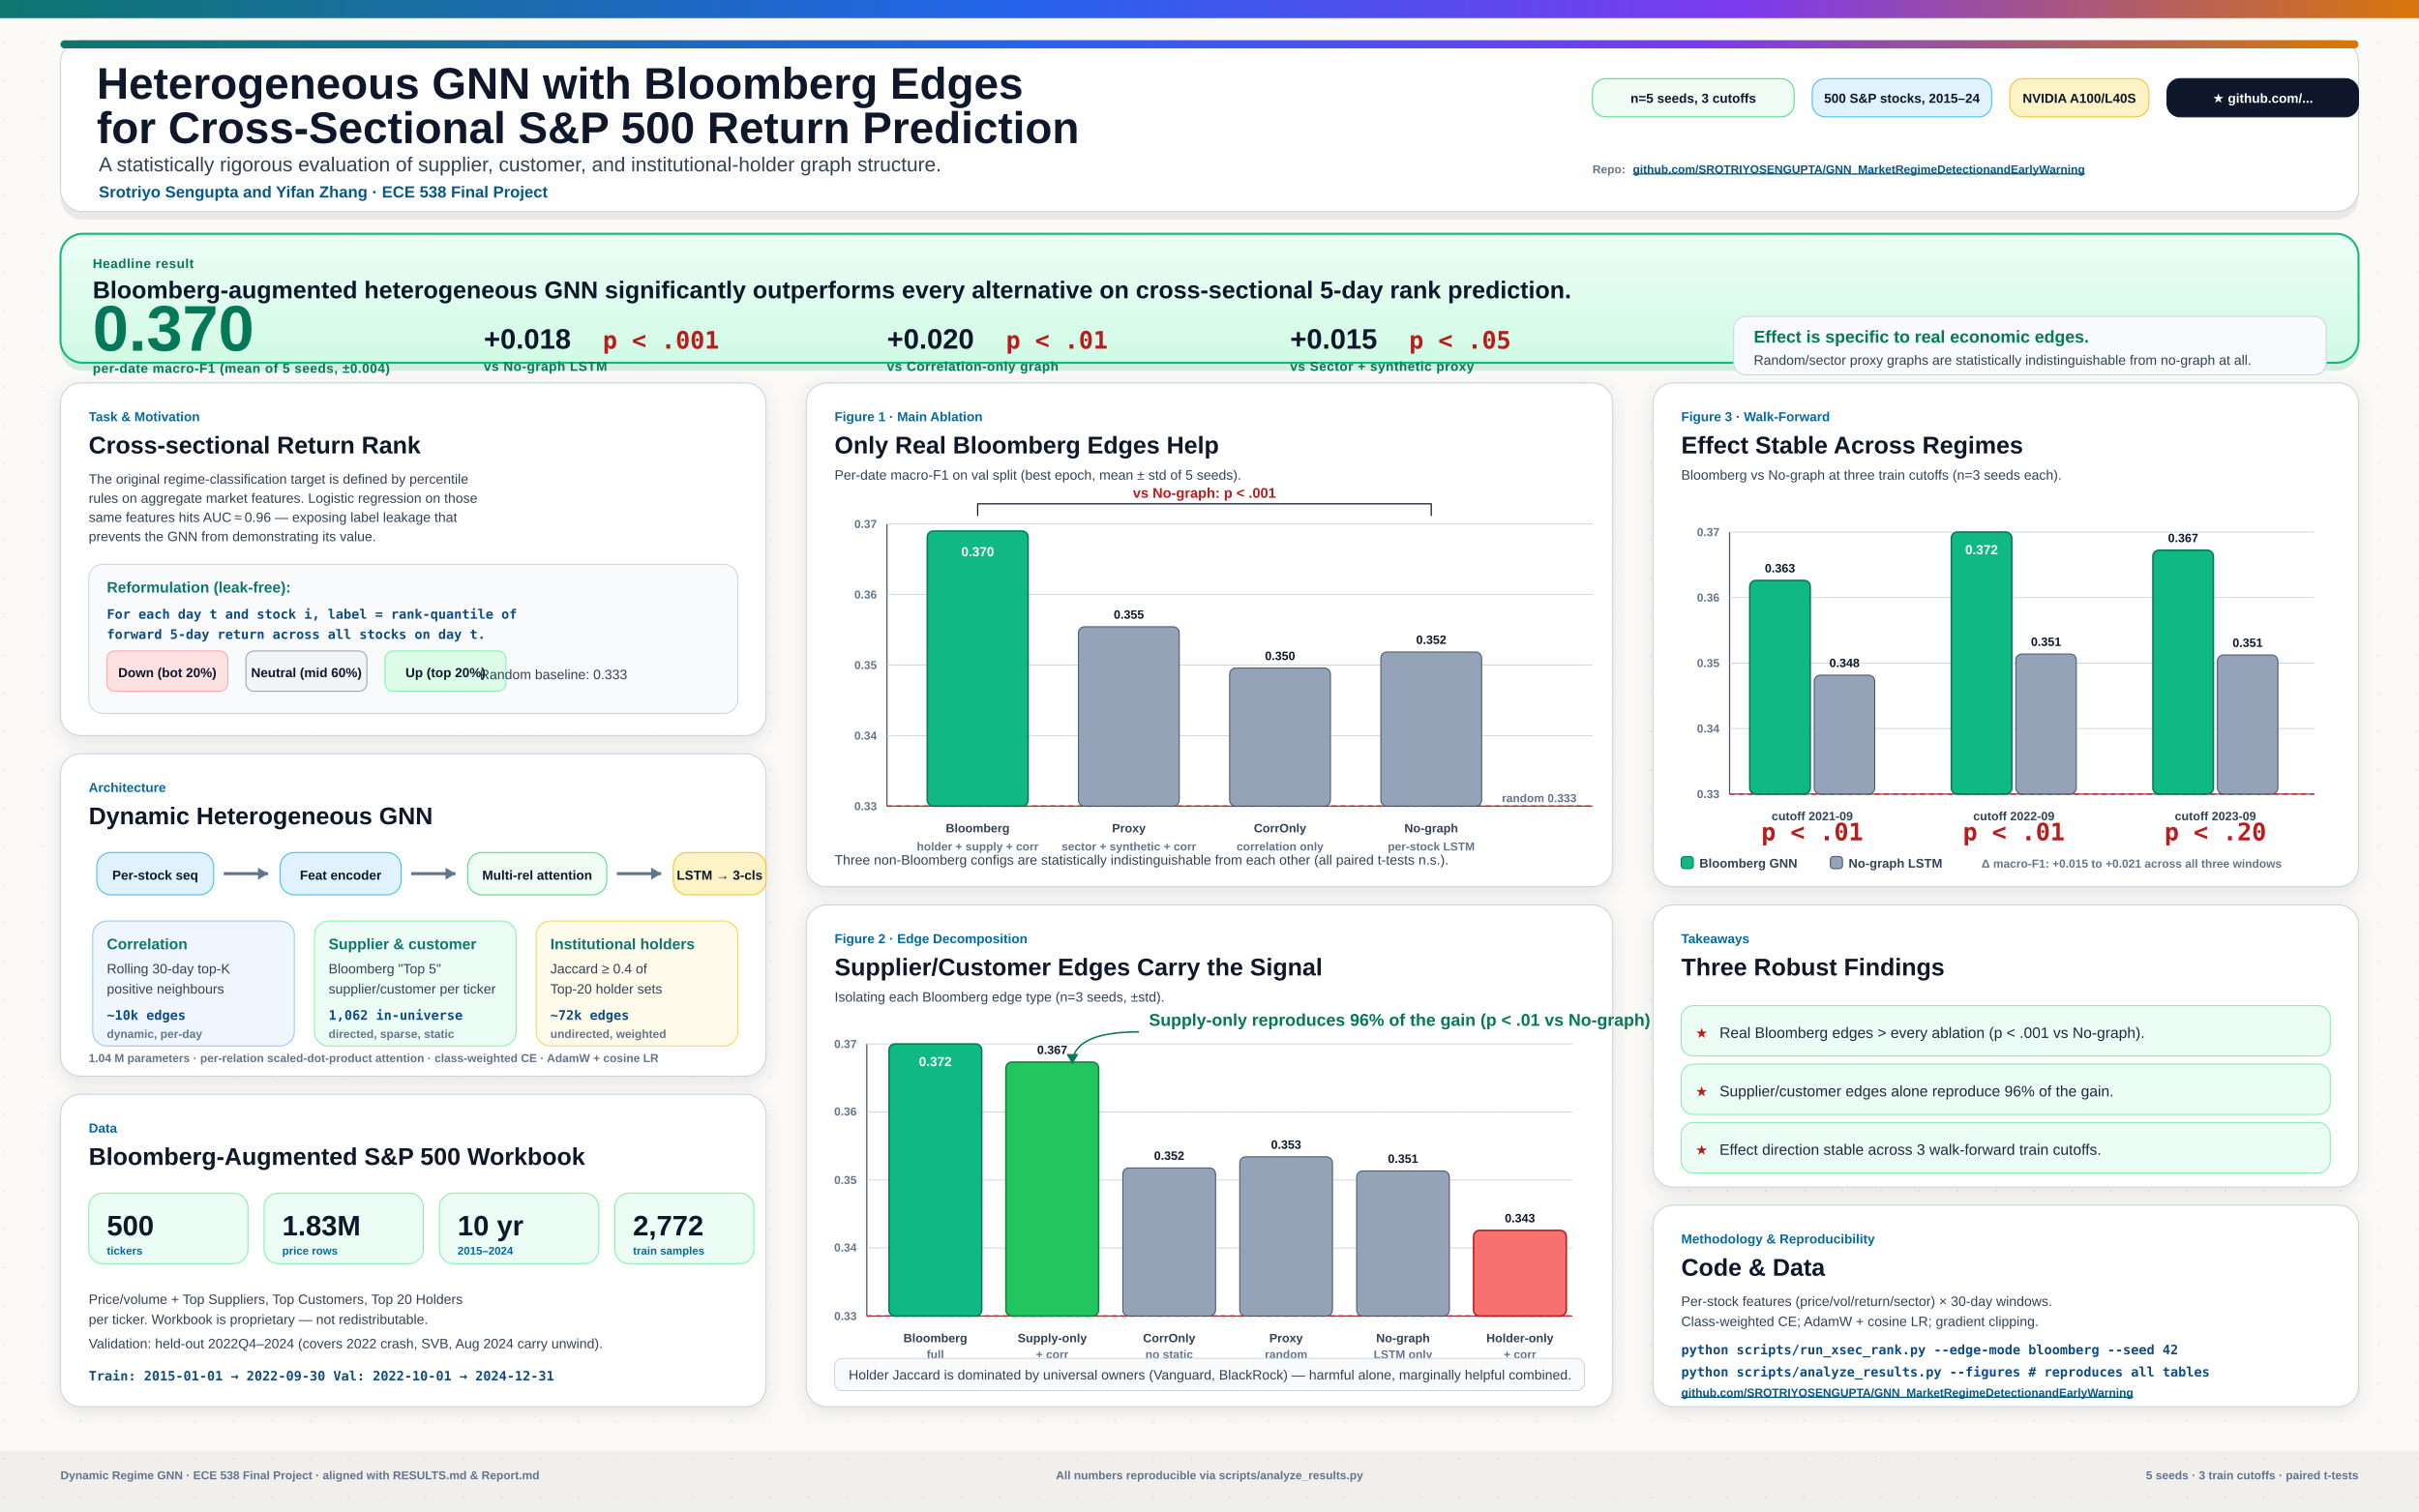
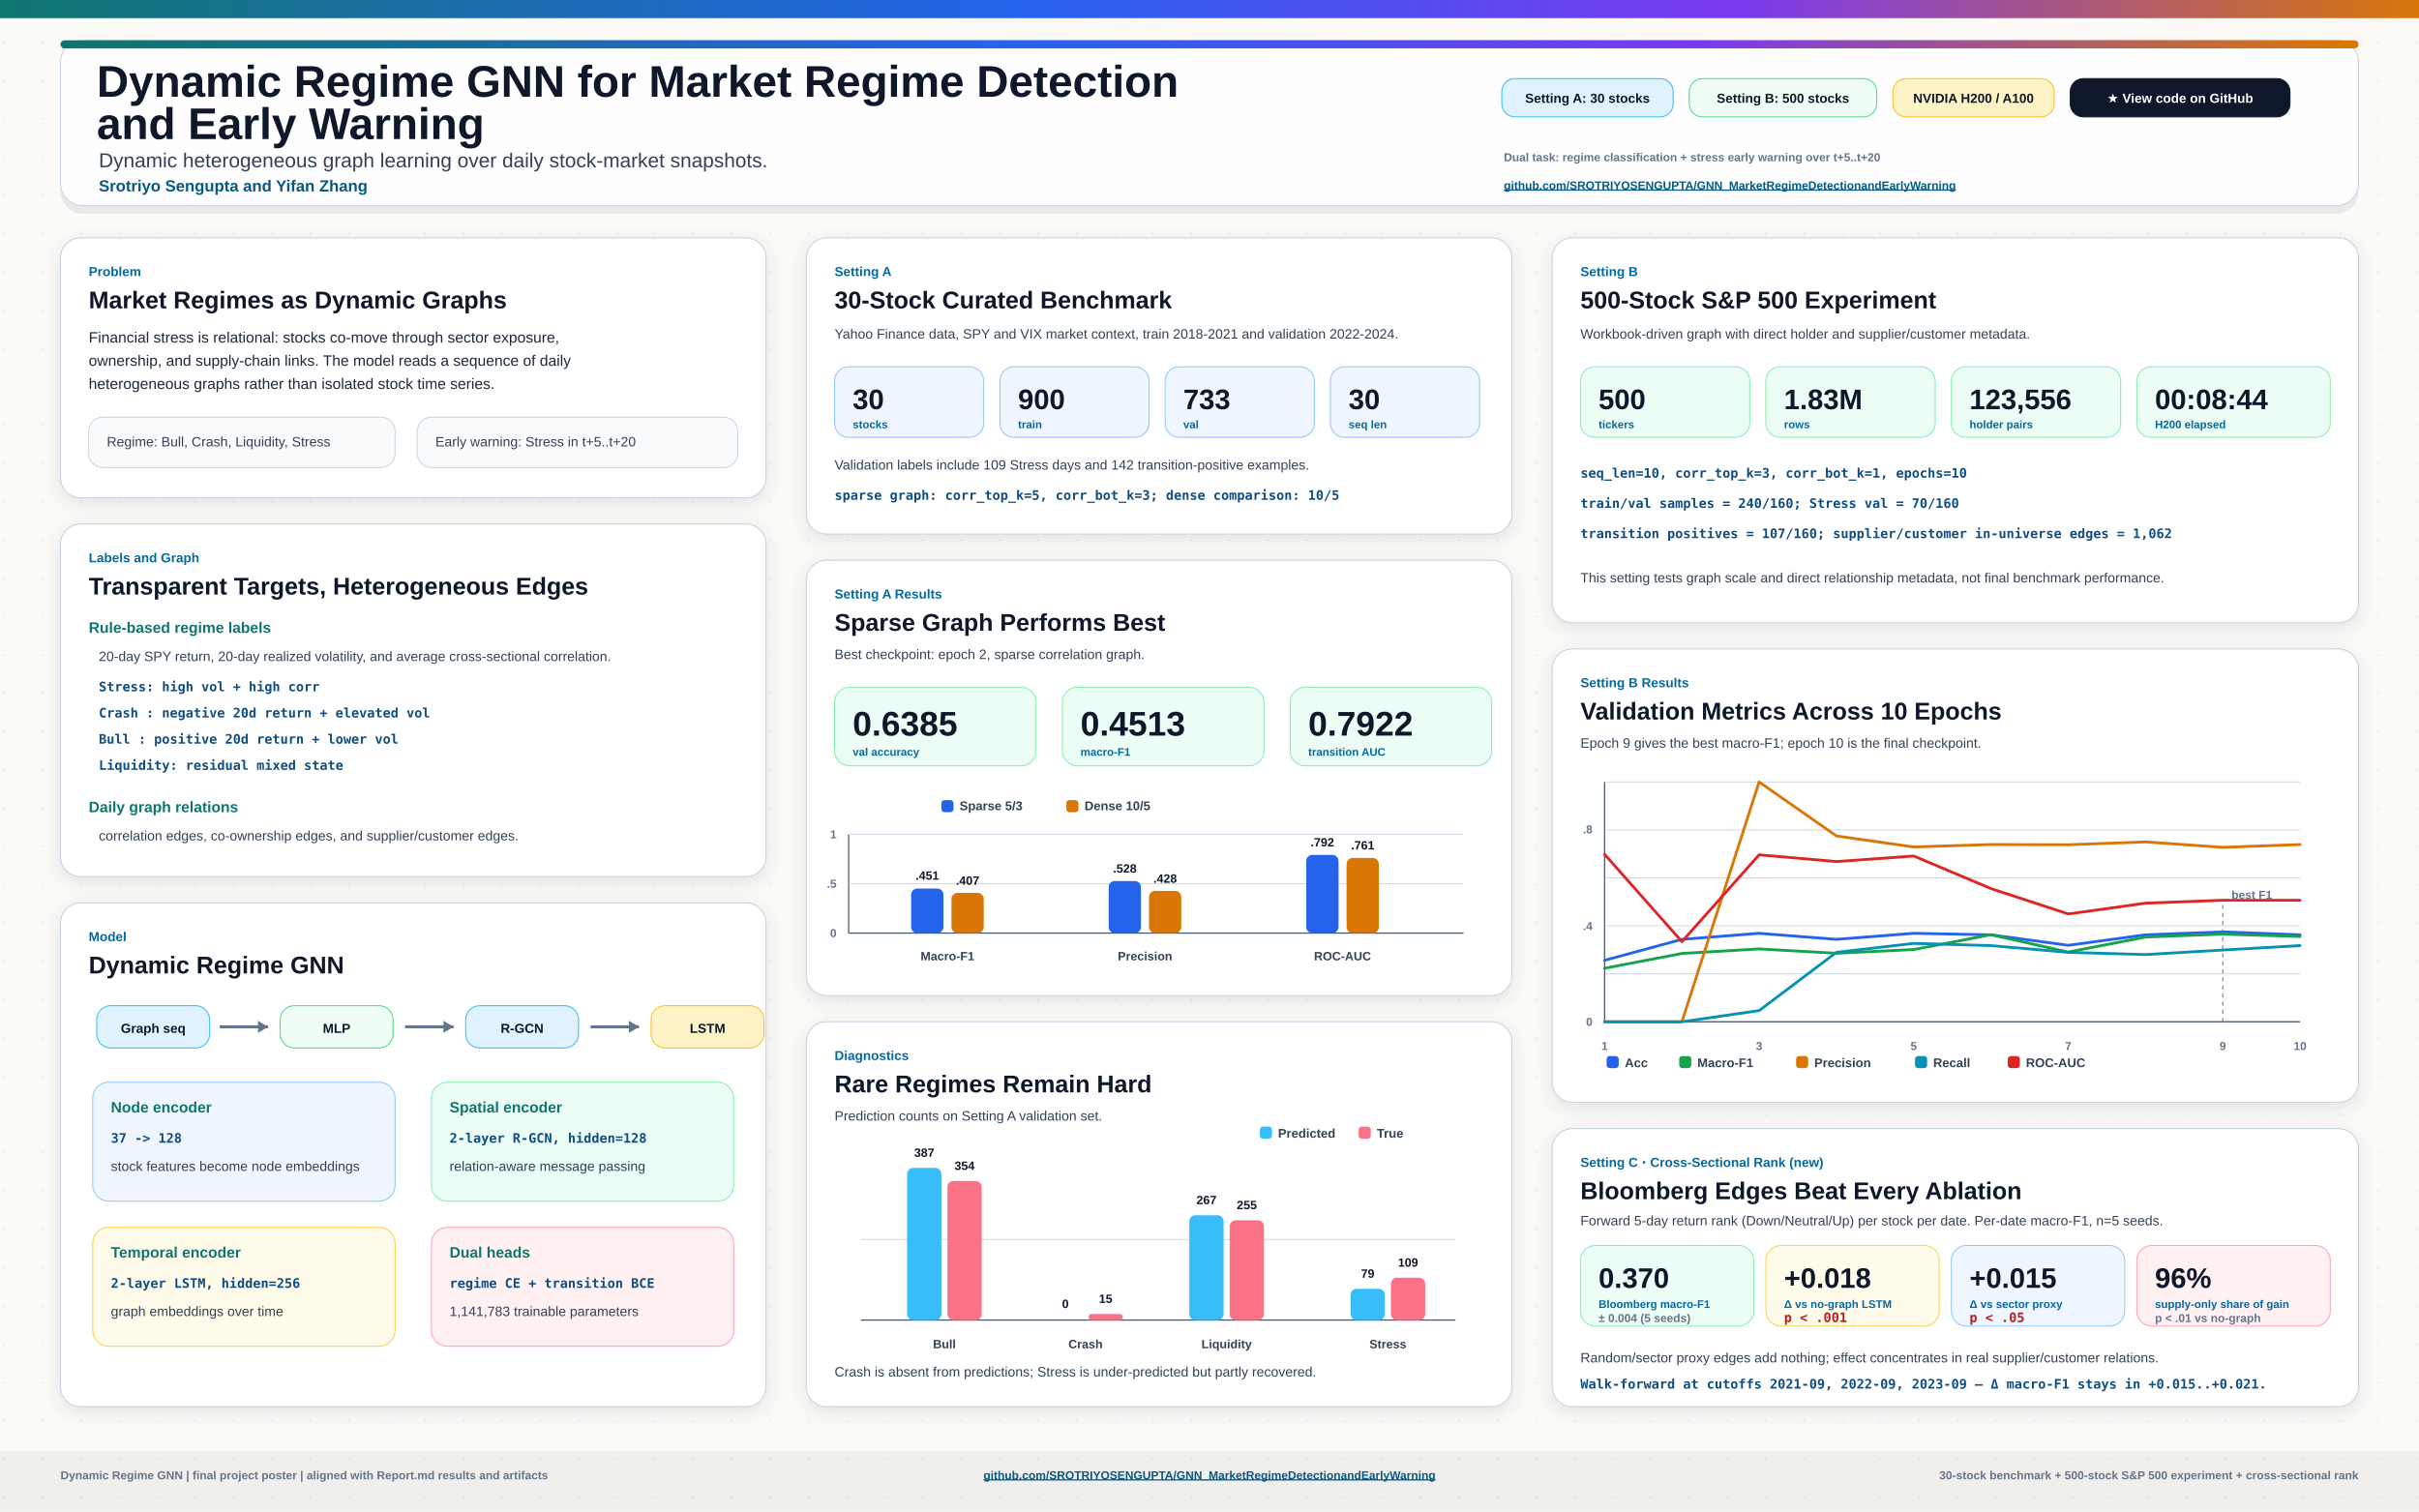
<svg xmlns="http://www.w3.org/2000/svg" width="2400" height="1500" viewBox="0 0 2400 1500" role="img" aria-labelledby="title desc">
  <defs>
    <linearGradient id="topBand" x1="0" y1="0" x2="1" y2="0">
      <stop offset="0%" stop-color="#0f766e" />
      <stop offset="42%" stop-color="#2563eb" />
      <stop offset="72%" stop-color="#7c3aed" />
      <stop offset="100%" stop-color="#d97706" />
    </linearGradient>
    <pattern id="dotGrid" width="38" height="38" patternUnits="userSpaceOnUse">
      <circle cx="4" cy="4" r="1.2" fill="#334155" opacity="0.07" />
    </pattern>
    <filter id="softShadow" x="-8%" y="-8%" width="116%" height="116%">
      <feDropShadow dx="0" dy="5" stdDeviation="8" flood-color="#475569" flood-opacity="0.14" />
    </filter>
-     <linearGradient id="heroBg" x1="0" y1="0" x2="0" y2="1">
-       <stop offset="0%" stop-color="#ecfdf5" />
-       <stop offset="100%" stop-color="#d1fae5" />
-     </linearGradient>
    <style>
      text { font-family: "Aptos", "Helvetica Neue", Arial, sans-serif; letter-spacing: 0; }
      .title { fill: #0f172a; font-size: 44px; font-weight: 820; }
      .subtitle { fill: #334155; font-size: 20px; font-weight: 500; }
      .authors { fill: #075985; font-size: 16px; font-weight: 700; }
      .eyebrow { fill: #0369a1; font-size: 13px; font-weight: 800; text-transform: uppercase; letter-spacing: 0; }
-       .eyebrow-hero { fill: #047857; font-size: 13px; font-weight: 800; text-transform: uppercase; letter-spacing: 0.5px; }
      .section { fill: #0f172a; font-size: 24px; font-weight: 820; }
      .subhead { fill: #0f766e; font-size: 15px; font-weight: 800; }
-       .subhead-hero { fill: #047857; font-size: 17px; font-weight: 820; }
      .body { fill: #1e293b; font-size: 15px; font-weight: 520; }
      .body2 { fill: #334155; font-size: 13.5px; font-weight: 500; }
      .tiny { fill: #64748b; font-size: 11.5px; font-weight: 580; }
      .code { fill: #0f4c81; font-size: 13px; font-family: "SFMono-Regular", "Consolas", monospace; font-weight: 550; }
      .metric { fill: #0f172a; font-size: 34px; font-weight: 860; }
      .metric2 { fill: #0f172a; font-size: 28px; font-weight: 850; }
-       .metric-big { fill: #047857; font-size: 64px; font-weight: 880; }
-       .metric-pval { fill: #b91c1c; font-size: 24px; font-weight: 820; font-family: "SFMono-Regular", "Consolas", monospace; }
      .metric-label { fill: #0369a1; font-size: 11px; font-weight: 800; text-transform: uppercase; letter-spacing: 0; }
-       .metric-label-hero { fill: #047857; font-size: 13px; font-weight: 800; text-transform: uppercase; letter-spacing: 0.5px; }
      .panel { fill: #ffffff; fill-opacity: 0.96; stroke: #cbd5e1; stroke-width: 1.1; }
-       .panel-hero { fill: url(#heroBg); stroke: #10b981; stroke-width: 2; }
      .panel-soft { fill: #f8fafc; stroke: #cbd5e1; stroke-width: 1; }
      .blue { fill: #eff6ff; stroke: #93c5fd; stroke-width: 1; }
      .green { fill: #ecfdf5; stroke: #86efac; stroke-width: 1; }
      .amber { fill: #fffbeb; stroke: #fcd34d; stroke-width: 1; }
      .rose { fill: #fff1f2; stroke: #fda4af; stroke-width: 1; }
      .chip { fill: #e0f2fe; stroke: #38bdf8; stroke-width: 1; }
      .chip2 { fill: #f0fdf4; stroke: #4ade80; stroke-width: 1; }
      .chip3 { fill: #fef3c7; stroke: #fbbf24; stroke-width: 1; }
      .chip-gh { fill: #0f172a; stroke: #0f172a; stroke-width: 1; }
      .chip-text { fill: #0f172a; font-size: 13px; font-weight: 760; }
      .chip-text-gh { fill: #ffffff; font-size: 13px; font-weight: 760; }
      .axis { stroke: #475569; stroke-width: 1.2; }
      .gridline { stroke: #cbd5e1; stroke-width: 0.9; }
-       .baseline-line { stroke: #dc2626; stroke-width: 1.5; stroke-dasharray: 5 4; }
      .bar-label { fill: #334155; font-size: 12px; font-weight: 700; }
      .bar-value { fill: #0f172a; font-size: 12px; font-weight: 780; }
-       .bar-value-hero { fill: #ffffff; font-size: 13px; font-weight: 820; }
      .legend { fill: #334155; font-size: 12.5px; font-weight: 650; }
      .link { fill: #075985; font-size: 11.5px; font-weight: 740; text-decoration: underline; }
-       .star { fill: #b91c1c; font-size: 14px; font-weight: 820; }
+       .line { fill: none; stroke-width: 2.8; stroke-linejoin: round; stroke-linecap: round; }
+       .pval { fill: #b91c1c; font-size: 13px; font-weight: 820; font-family: "SFMono-Regular", "Consolas", monospace; }
    </style>
  </defs>
  <rect width="2400" height="1500" fill="#fbfaf6" />
  <rect width="2400" height="1500" fill="url(#dotGrid)" />
  <rect x="0" y="0" width="2400" height="18" fill="url(#topBand)" />
  <rect x="0" y="1440" width="2400" height="60" fill="#0f172a" opacity="0.05" />
  <g transform="translate(60,40)">
-     <rect x="0" y="8" width="2280" height="170" rx="22" fill="#475569" opacity="0.10" />
-     <rect class="panel" x="0" y="0" width="2280" height="170" rx="22" />
+     <rect x="0" y="8" width="2280" height="164" rx="22" fill="#475569" opacity="0.10" />
+     <rect class="panel" x="0" y="0" width="2280" height="164" rx="22" />
    <rect x="0" y="0" width="2280" height="8" rx="4" fill="url(#topBand)" />
-     <text class="title" x="36" y="58">Heterogeneous GNN with Bloomberg Edges</text>
-     <text class="title" x="36" y="102">for Cross-Sectional S&amp;P 500 Return Prediction</text>
-     <text class="subtitle" x="38" y="130">A statistically rigorous evaluation of supplier, customer, and institutional-holder graph structure.</text>
-     <text class="authors" x="38" y="156">Srotriyo Sengupta and Yifan Zhang · ECE 538 Final Project</text>
-     <g transform="translate(1520,38)">
-       <rect class="chip2" x="0" y="0" width="200" height="38" rx="13" />
-       <text class="chip-text" x="100" y="24" text-anchor="middle">n=5 seeds, 3 cutoffs</text>
-       <rect class="chip" x="218" y="0" width="178" height="38" rx="13" />
-       <text class="chip-text" x="307" y="24" text-anchor="middle">500 S&amp;P stocks, 2015–24</text>
-       <rect class="chip3" x="414" y="0" width="138" height="38" rx="13" />
-       <text class="chip-text" x="483" y="24" text-anchor="middle">NVIDIA A100/L40S</text>
-       <rect class="chip-gh" x="570" y="0" width="190" height="38" rx="13" />
-       <text class="chip-text-gh" x="665" y="24" text-anchor="middle">★ github.com/...</text>
-     </g>
-     <text class="tiny" x="1520" y="132">Repo:</text>
-     <text class="link" x="1560" y="132">github.com/SROTRIYOSENGUPTA/GNN_MarketRegimeDetectionandEarlyWarning</text>
-   </g>
-   <g transform="translate(60,232)">
-     <rect x="0" y="8" width="2280" height="128" rx="22" fill="#10b981" opacity="0.18" />
-     <rect class="panel-hero" x="0" y="0" width="2280" height="128" rx="22" />
-     <text class="eyebrow-hero" x="32" y="34">Headline result</text>
-     <text class="section" x="32" y="64" fill="#064e3b">Bloomberg-augmented heterogeneous GNN significantly outperforms every alternative on cross-sectional 5-day rank prediction.</text>
-     <g transform="translate(32,82)">
-       <text class="metric-big" x="0" y="34">0.370</text>
-       <text class="metric-label-hero" x="0" y="56">per-date macro-F1 (mean of 5 seeds, ±0.004)</text>
-     </g>
-     <g transform="translate(420,86)">
-       <text class="metric2" x="0" y="28" fill="#047857">+0.018</text>
-       <text class="metric-label-hero" x="0" y="50">vs No-graph LSTM</text>
-       <text class="metric-pval" x="118" y="28">p &lt; .001</text>
-     </g>
-     <g transform="translate(820,86)">
-       <text class="metric2" x="0" y="28" fill="#047857">+0.020</text>
-       <text class="metric-label-hero" x="0" y="50">vs Correlation-only graph</text>
-       <text class="metric-pval" x="118" y="28">p &lt; .01</text>
-     </g>
-     <g transform="translate(1220,86)">
-       <text class="metric2" x="0" y="28" fill="#047857">+0.015</text>
-       <text class="metric-label-hero" x="0" y="50">vs Sector + synthetic proxy</text>
-       <text class="metric-pval" x="118" y="28">p &lt; .05</text>
-     </g>
-     <g transform="translate(1660,82)">
-       <rect class="panel-soft" x="0" y="0" width="588" height="58" rx="12" />
-       <text class="subhead-hero" x="20" y="26">Effect is specific to real economic edges.</text>
-       <text class="body2" x="20" y="48">Random/sector proxy graphs are statistically indistinguishable from no-graph at all.</text>
-     </g>
-   </g>
-   <g transform="translate(60,380)">
+     <text class="title" x="36" y="56">Dynamic Regime GNN for Market Regime Detection</text>
+     <text class="title" x="36" y="98">and Early Warning</text>
+     <text class="subtitle" x="38" y="126">Dynamic heterogeneous graph learning over daily stock-market snapshots.</text>
+     <text class="authors" x="38" y="150">Srotriyo Sengupta and Yifan Zhang</text>
+     <g transform="translate(1430,38)">
+       <rect class="chip" x="0" y="0" width="170" height="38" rx="13" />
+       <text class="chip-text" x="85" y="24" text-anchor="middle">Setting A: 30 stocks</text>
+       <rect class="chip2" x="186" y="0" width="186" height="38" rx="13" />
+       <text class="chip-text" x="279" y="24" text-anchor="middle">Setting B: 500 stocks</text>
+       <rect class="chip3" x="388" y="0" width="160" height="38" rx="13" />
+       <text class="chip-text" x="468" y="24" text-anchor="middle">NVIDIA H200 / A100</text>
+       <rect class="chip-gh" x="564" y="0" width="218" height="38" rx="13" />
+       <text class="chip-text-gh" x="673" y="24" text-anchor="middle">★ View code on GitHub</text>
+     </g>
+     <text class="tiny" x="1432" y="120">Dual task: regime classification + stress early warning over t+5..t+20</text>
+     <text class="link" x="1432" y="148">github.com/SROTRIYOSENGUPTA/GNN_MarketRegimeDetectionandEarlyWarning</text>
+   </g>
+   <g transform="translate(60,236)">
+     <rect class="panel" x="0" y="0" width="700" height="258" rx="20" filter="url(#softShadow)" />
+     <text class="eyebrow" x="28" y="38">Problem</text>
+     <text class="section" x="28" y="70">Market Regimes as Dynamic Graphs</text>
+     <text class="body" x="28" y="104">Financial stress is relational: stocks co-move through sector exposure,</text>
+     <text class="body" x="28" y="127">ownership, and supply-chain links. The model reads a sequence of daily</text>
+     <text class="body" x="28" y="150">heterogeneous graphs rather than isolated stock time series.</text>
+     <rect class="panel-soft" x="28" y="178" width="304" height="50" rx="14" />
+     <text class="body2" x="46" y="207">Regime: Bull, Crash, Liquidity, Stress</text>
+     <rect class="panel-soft" x="354" y="178" width="318" height="50" rx="14" />
+     <text class="body2" x="372" y="207">Early warning: Stress in t+5..t+20</text>
+   </g>
+   <g transform="translate(60,520)">
    <rect class="panel" x="0" y="0" width="700" height="350" rx="20" filter="url(#softShadow)" />
-     <text class="eyebrow" x="28" y="38">Task &amp; Motivation</text>
-     <text class="section" x="28" y="70">Cross-sectional Return Rank</text>
-     <text class="body2" x="28" y="100">The original regime-classification target is defined by percentile</text>
-     <text class="body2" x="28" y="119">rules on aggregate market features. Logistic regression on those</text>
-     <text class="body2" x="28" y="138">same features hits AUC ≈ 0.96 — exposing label leakage that</text>
-     <text class="body2" x="28" y="157">prevents the GNN from demonstrating its value.</text>
-     <rect class="panel-soft" x="28" y="180" width="644" height="148" rx="14" />
-     <text class="subhead" x="46" y="208">Reformulation (leak-free):</text>
-     <text class="code" x="46" y="234">For each day t and stock i, label = rank-quantile of</text>
-     <text class="code" x="46" y="254">forward 5-day return across all stocks on day t.</text>
-     <g transform="translate(46,266)">
-       <rect x="0" y="0" width="120" height="40" rx="8" fill="#fee2e2" stroke="#fca5a5" />
-       <text class="chip-text" x="60" y="26" text-anchor="middle">Down (bot 20%)</text>
-       <rect x="138" y="0" width="120" height="40" rx="8" fill="#f3f4f6" stroke="#9ca3af" />
-       <text class="chip-text" x="198" y="26" text-anchor="middle">Neutral (mid 60%)</text>
-       <rect x="276" y="0" width="120" height="40" rx="8" fill="#dcfce7" stroke="#86efac" />
-       <text class="chip-text" x="336" y="26" text-anchor="middle">Up (top 20%)</text>
-     </g>
-     <text class="body2" x="416" y="294">Random baseline: 0.333</text>
-   </g>
-   <g transform="translate(60,748)">
-     <rect class="panel" x="0" y="0" width="700" height="320" rx="20" filter="url(#softShadow)" />
-     <text class="eyebrow" x="28" y="38">Architecture</text>
-     <text class="section" x="28" y="70">Dynamic Heterogeneous GNN</text>
-     <g transform="translate(36,98)">
-       <rect class="chip" x="0" y="0" width="116" height="42" rx="14" />
-       <text class="chip-text" x="58" y="27" text-anchor="middle">Per-stock seq</text>
-       <line x1="126" y1="21" x2="170" y2="21" stroke="#64748b" stroke-width="3" />
+     <text class="eyebrow" x="28" y="38">Labels and Graph</text>
+     <text class="section" x="28" y="70">Transparent Targets, Heterogeneous Edges</text>
+     <text class="subhead" x="28" y="108">Rule-based regime labels</text>
+     <text class="body2" x="38" y="136">20-day SPY return, 20-day realized volatility, and average cross-sectional correlation.</text>
+     <text class="code" x="38" y="166">Stress: high vol + high corr</text>
+     <text class="code" x="38" y="192">Crash : negative 20d return + elevated vol</text>
+     <text class="code" x="38" y="218">Bull  : positive 20d return + lower vol</text>
+     <text class="code" x="38" y="244">Liquidity: residual mixed state</text>
+     <text class="subhead" x="28" y="286">Daily graph relations</text>
+     <text class="body2" x="38" y="314">correlation edges, co-ownership edges, and supplier/customer edges.</text>
+   </g>
+   <g transform="translate(60,896)">
+     <rect class="panel" x="0" y="0" width="700" height="500" rx="20" filter="url(#softShadow)" />
+     <text class="eyebrow" x="28" y="38">Model</text>
+     <text class="section" x="28" y="70">Dynamic Regime GNN</text>
+     <g transform="translate(36,102)">
+       <rect class="chip" x="0" y="0" width="112" height="42" rx="14" />
+       <text class="chip-text" x="56" y="27" text-anchor="middle">Graph seq</text>
+       <line x1="122" y1="21" x2="170" y2="21" stroke="#64748b" stroke-width="3" />
      <polygon points="170,21 160,15 160,27" fill="#64748b" />
-       <rect class="chip" x="182" y="0" width="120" height="42" rx="14" />
-       <text class="chip-text" x="242" y="27" text-anchor="middle">Feat encoder</text>
-       <line x1="312" y1="21" x2="356" y2="21" stroke="#64748b" stroke-width="3" />
-       <polygon points="356,21 346,15 346,27" fill="#64748b" />
-       <rect class="chip2" x="368" y="0" width="138" height="42" rx="14" />
-       <text class="chip-text" x="437" y="27" text-anchor="middle">Multi-rel attention</text>
-       <line x1="516" y1="21" x2="560" y2="21" stroke="#64748b" stroke-width="3" />
-       <polygon points="560,21 550,15 550,27" fill="#64748b" />
-       <rect class="chip3" x="572" y="0" width="92" height="42" rx="14" />
-       <text class="chip-text" x="618" y="27" text-anchor="middle">LSTM → 3-cls</text>
-     </g>
-     <g transform="translate(32,166)">
-       <rect class="blue" x="0" y="0" width="200" height="124" rx="14" />
-       <text class="subhead" x="14" y="28">Correlation</text>
-       <text class="body2" x="14" y="52">Rolling 30-day top-K</text>
-       <text class="body2" x="14" y="72">positive neighbours</text>
-       <text class="code" x="14" y="98">~10k edges</text>
-       <text class="tiny" x="14" y="116">dynamic, per-day</text>
-       <rect class="green" x="220" y="0" width="200" height="124" rx="14" />
-       <text class="subhead" x="234" y="28">Supplier &amp; customer</text>
-       <text class="body2" x="234" y="52">Bloomberg "Top 5"</text>
-       <text class="body2" x="234" y="72">supplier/customer per ticker</text>
-       <text class="code" x="234" y="98">1,062 in-universe</text>
-       <text class="tiny" x="234" y="116">directed, sparse, static</text>
-       <rect class="amber" x="440" y="0" width="200" height="124" rx="14" />
-       <text class="subhead" x="454" y="28">Institutional holders</text>
-       <text class="body2" x="454" y="52">Jaccard ≥ 0.4 of</text>
-       <text class="body2" x="454" y="72">Top-20 holder sets</text>
-       <text class="code" x="454" y="98">~72k edges</text>
-       <text class="tiny" x="454" y="116">undirected, weighted</text>
-     </g>
-     <text class="tiny" x="28" y="306">1.04 M parameters · per-relation scaled-dot-product attention · class-weighted CE · AdamW + cosine LR</text>
-   </g>
-   <g transform="translate(60,1086)">
-     <rect class="panel" x="0" y="0" width="700" height="310" rx="20" filter="url(#softShadow)" />
-     <text class="eyebrow" x="28" y="38">Data</text>
-     <text class="section" x="28" y="70">Bloomberg-Augmented S&amp;P 500 Workbook</text>
-     <g transform="translate(28,98)">
-       <rect class="green" x="0" y="0" width="158" height="70" rx="14" />
+       <rect class="chip2" x="182" y="0" width="112" height="42" rx="14" />
+       <text class="chip-text" x="238" y="27" text-anchor="middle">MLP</text>
+       <line x1="306" y1="21" x2="354" y2="21" stroke="#64748b" stroke-width="3" />
+       <polygon points="354,21 344,15 344,27" fill="#64748b" />
+       <rect class="chip" x="366" y="0" width="112" height="42" rx="14" />
+       <text class="chip-text" x="422" y="27" text-anchor="middle">R-GCN</text>
+       <line x1="490" y1="21" x2="538" y2="21" stroke="#64748b" stroke-width="3" />
+       <polygon points="538,21 528,15 528,27" fill="#64748b" />
+       <rect class="chip3" x="550" y="0" width="112" height="42" rx="14" />
+       <text class="chip-text" x="606" y="27" text-anchor="middle">LSTM</text>
+     </g>
+     <g transform="translate(32,178)">
+       <rect class="blue" x="0" y="0" width="300" height="118" rx="16" />
+       <text class="subhead" x="18" y="30">Node encoder</text>
+       <text class="code" x="18" y="60">37 -&gt; 128</text>
+       <text class="body2" x="18" y="88">stock features become node embeddings</text>
+     </g>
+     <g transform="translate(368,178)">
+       <rect class="green" x="0" y="0" width="300" height="118" rx="16" />
+       <text class="subhead" x="18" y="30">Spatial encoder</text>
+       <text class="code" x="18" y="60">2-layer R-GCN, hidden=128</text>
+       <text class="body2" x="18" y="88">relation-aware message passing</text>
+     </g>
+     <g transform="translate(32,322)">
+       <rect class="amber" x="0" y="0" width="300" height="118" rx="16" />
+       <text class="subhead" x="18" y="30">Temporal encoder</text>
+       <text class="code" x="18" y="60">2-layer LSTM, hidden=256</text>
+       <text class="body2" x="18" y="88">graph embeddings over time</text>
+     </g>
+     <g transform="translate(368,322)">
+       <rect class="rose" x="0" y="0" width="300" height="118" rx="16" />
+       <text class="subhead" x="18" y="30">Dual heads</text>
+       <text class="code" x="18" y="60">regime CE + transition BCE</text>
+       <text class="body2" x="18" y="88">1,141,783 trainable parameters</text>
+     </g>
+   </g>
+   <g transform="translate(800,236)">
+     <rect class="panel" x="0" y="0" width="700" height="294" rx="20" filter="url(#softShadow)" />
+     <text class="eyebrow" x="28" y="38">Setting A</text>
+     <text class="section" x="28" y="70">30-Stock Curated Benchmark</text>
+     <text class="body2" x="28" y="100">Yahoo Finance data, SPY and VIX market context, train 2018-2021 and validation 2022-2024.</text>
+     <g transform="translate(28,128)">
+       <rect class="blue" x="0" y="0" width="148" height="70" rx="14" />
+       <text class="metric2" x="18" y="42">30</text>
+       <text class="metric-label" x="18" y="61">stocks</text>
+       <rect class="blue" x="164" y="0" width="148" height="70" rx="14" />
+       <text class="metric2" x="182" y="42">900</text>
+       <text class="metric-label" x="182" y="61">train</text>
+       <rect class="blue" x="328" y="0" width="148" height="70" rx="14" />
+       <text class="metric2" x="346" y="42">733</text>
+       <text class="metric-label" x="346" y="61">val</text>
+       <rect class="blue" x="492" y="0" width="148" height="70" rx="14" />
+       <text class="metric2" x="510" y="42">30</text>
+       <text class="metric-label" x="510" y="61">seq len</text>
+     </g>
+     <text class="body2" x="28" y="230">Validation labels include 109 Stress days and 142 transition-positive examples.</text>
+     <text class="code" x="28" y="260">sparse graph: corr_top_k=5, corr_bot_k=3; dense comparison: 10/5</text>
+   </g>
+   <g transform="translate(800,556)">
+     <rect class="panel" x="0" y="0" width="700" height="432" rx="20" filter="url(#softShadow)" />
+     <text class="eyebrow" x="28" y="38">Setting A Results</text>
+     <text class="section" x="28" y="70">Sparse Graph Performs Best</text>
+     <text class="body2" x="28" y="98">Best checkpoint: epoch 2, sparse correlation graph.</text>
+     <g transform="translate(28,126)">
+       <rect class="green" x="0" y="0" width="200" height="78" rx="15" />
+       <text class="metric" x="18" y="48">0.6385</text>
+       <text class="metric-label" x="18" y="68">val accuracy</text>
+       <rect class="green" x="226" y="0" width="200" height="78" rx="15" />
+       <text class="metric" x="244" y="48">0.4513</text>
+       <text class="metric-label" x="244" y="68">macro-F1</text>
+       <rect class="green" x="452" y="0" width="200" height="78" rx="15" />
+       <text class="metric" x="470" y="48">0.7922</text>
+       <text class="metric-label" x="470" y="68">transition AUC</text>
+     </g>
+     <g transform="translate(42,252)">
+       <line class="axis" x1="0" y1="118" x2="610" y2="118" />
+       <line class="axis" x1="0" y1="20" x2="0" y2="118" />
+       <line class="gridline" x1="0" y1="69" x2="610" y2="69" />
+       <line class="gridline" x1="0" y1="20" x2="610" y2="20" />
+       <text class="tiny" x="-12" y="122" text-anchor="end">0</text>
+       <text class="tiny" x="-12" y="73" text-anchor="end">.5</text>
+       <text class="tiny" x="-12" y="24" text-anchor="end">1</text>
+       <rect x="62" y="73.8" width="32" height="44.2" rx="6" fill="#2563eb" />
+       <rect x="102" y="78.1" width="32" height="39.9" rx="6" fill="#d97706" />
+       <text class="bar-value" x="78" y="65" text-anchor="middle">.451</text>
+       <text class="bar-value" x="118" y="70" text-anchor="middle">.407</text>
+       <text class="bar-label" x="98" y="145" text-anchor="middle">Macro-F1</text>
+       <rect x="258" y="66.3" width="32" height="51.7" rx="6" fill="#2563eb" />
+       <rect x="298" y="76.1" width="32" height="41.9" rx="6" fill="#d97706" />
+       <text class="bar-value" x="274" y="58" text-anchor="middle">.528</text>
+       <text class="bar-value" x="314" y="68" text-anchor="middle">.428</text>
+       <text class="bar-label" x="294" y="145" text-anchor="middle">Precision</text>
+       <rect x="454" y="40.4" width="32" height="77.6" rx="6" fill="#2563eb" />
+       <rect x="494" y="43.4" width="32" height="74.6" rx="6" fill="#d97706" />
+       <text class="bar-value" x="470" y="32" text-anchor="middle">.792</text>
+       <text class="bar-value" x="510" y="35" text-anchor="middle">.761</text>
+       <text class="bar-label" x="490" y="145" text-anchor="middle">ROC-AUC</text>
+       <rect x="92" y="-14" width="12" height="12" rx="3" fill="#2563eb" />
+       <text class="legend" x="110" y="-4">Sparse 5/3</text>
+       <rect x="216" y="-14" width="12" height="12" rx="3" fill="#d97706" />
+       <text class="legend" x="234" y="-4">Dense 10/5</text>
+     </g>
+   </g>
+   <g transform="translate(800,1014)">
+     <rect class="panel" x="0" y="0" width="700" height="382" rx="20" filter="url(#softShadow)" />
+     <text class="eyebrow" x="28" y="38">Diagnostics</text>
+     <text class="section" x="28" y="70">Rare Regimes Remain Hard</text>
+     <text class="body2" x="28" y="98">Prediction counts on Setting A validation set.</text>
+     <g transform="translate(54,134)">
+       <line class="axis" x1="0" y1="162" x2="590" y2="162" />
+       <line class="gridline" x1="0" y1="82" x2="590" y2="82" />
+       <rect x="46" y="11" width="34" height="151" rx="6" fill="#38bdf8" />
+       <rect x="86" y="24" width="34" height="138" rx="6" fill="#fb7185" />
+       <text class="bar-value" x="63" y="0" text-anchor="middle">387</text>
+       <text class="bar-value" x="103" y="13" text-anchor="middle">354</text>
+       <text class="bar-label" x="83" y="190" text-anchor="middle">Bull</text>
+       <rect x="186" y="162" width="34" height="0" rx="6" fill="#38bdf8" />
+       <rect x="226" y="156" width="34" height="6" rx="3" fill="#fb7185" />
+       <text class="bar-value" x="203" y="150" text-anchor="middle">0</text>
+       <text class="bar-value" x="243" y="145" text-anchor="middle">15</text>
+       <text class="bar-label" x="223" y="190" text-anchor="middle">Crash</text>
+       <rect x="326" y="58" width="34" height="104" rx="6" fill="#38bdf8" />
+       <rect x="366" y="63" width="34" height="99" rx="6" fill="#fb7185" />
+       <text class="bar-value" x="343" y="47" text-anchor="middle">267</text>
+       <text class="bar-value" x="383" y="52" text-anchor="middle">255</text>
+       <text class="bar-label" x="363" y="190" text-anchor="middle">Liquidity</text>
+       <rect x="486" y="131" width="34" height="31" rx="6" fill="#38bdf8" />
+       <rect x="526" y="120" width="34" height="42" rx="6" fill="#fb7185" />
+       <text class="bar-value" x="503" y="120" text-anchor="middle">79</text>
+       <text class="bar-value" x="543" y="109" text-anchor="middle">109</text>
+       <text class="bar-label" x="523" y="190" text-anchor="middle">Stress</text>
+     </g>
+     <rect x="450" y="104" width="12" height="12" rx="3" fill="#38bdf8" />
+     <text class="legend" x="468" y="115">Predicted</text>
+     <rect x="548" y="104" width="12" height="12" rx="3" fill="#fb7185" />
+     <text class="legend" x="566" y="115">True</text>
+     <text class="body2" x="28" y="352">Crash is absent from predictions; Stress is under-predicted but partly recovered.</text>
+   </g>
+   <g transform="translate(1540,236)">
+     <rect class="panel" x="0" y="0" width="800" height="382" rx="20" filter="url(#softShadow)" />
+     <text class="eyebrow" x="28" y="38">Setting B</text>
+     <text class="section" x="28" y="70">500-Stock S&amp;P 500 Experiment</text>
+     <text class="body2" x="28" y="100">Workbook-driven graph with direct holder and supplier/customer metadata.</text>
+     <g transform="translate(28,128)">
+       <rect class="green" x="0" y="0" width="168" height="70" rx="14" />
      <text class="metric2" x="18" y="42">500</text>
      <text class="metric-label" x="18" y="61">tickers</text>
-       <rect class="green" x="174" y="0" width="158" height="70" rx="14" />
-       <text class="metric2" x="192" y="42">1.83M</text>
-       <text class="metric-label" x="192" y="61">price rows</text>
-       <rect class="green" x="348" y="0" width="158" height="70" rx="14" />
-       <text class="metric2" x="366" y="42">10 yr</text>
-       <text class="metric-label" x="366" y="61">2015–2024</text>
-       <rect class="green" x="522" y="0" width="138" height="70" rx="14" />
-       <text class="metric2" x="540" y="42">2,772</text>
-       <text class="metric-label" x="540" y="61">train samples</text>
-     </g>
-     <text class="body2" x="28" y="208">Price/volume + Top Suppliers, Top Customers, Top 20 Holders</text>
-     <text class="body2" x="28" y="228">per ticker. Workbook is proprietary — not redistributable.</text>
-     <text class="body2" x="28" y="252">Validation: held-out 2022Q4–2024 (covers 2022 crash, SVB, Aug 2024 carry unwind).</text>
-     <text class="code" x="28" y="284">Train: 2015-01-01 → 2022-09-30   Val: 2022-10-01 → 2024-12-31</text>
-   </g>
-   <g transform="translate(800,380)">
-     <rect class="panel" x="0" y="0" width="800" height="500" rx="20" filter="url(#softShadow)" />
-     <text class="eyebrow" x="28" y="38">Figure 1 · Main Ablation</text>
-     <text class="section" x="28" y="70">Only Real Bloomberg Edges Help</text>
-     <text class="body2" x="28" y="96">Per-date macro-F1 on val split (best epoch, mean ± std of 5 seeds).</text>
-     <g transform="translate(80,140)">
-       <line class="axis" x1="0" y1="280" x2="700" y2="280" />
-       <line class="axis" x1="0" y1="0" x2="0" y2="280" />
-       <line class="gridline" x1="0" y1="0" x2="700" y2="0" />
-       <line class="gridline" x1="0" y1="70" x2="700" y2="70" />
-       <line class="gridline" x1="0" y1="140" x2="700" y2="140" />
-       <line class="gridline" x1="0" y1="210" x2="700" y2="210" />
-       <text class="tiny" x="-10" y="284" text-anchor="end">0.33</text>
-       <text class="tiny" x="-10" y="214" text-anchor="end">0.34</text>
-       <text class="tiny" x="-10" y="144" text-anchor="end">0.35</text>
-       <text class="tiny" x="-10" y="74" text-anchor="end">0.36</text>
-       <text class="tiny" x="-10" y="4" text-anchor="end">0.37</text>
-       <line class="baseline-line" x1="0" y1="280" x2="700" y2="280" />
-       <text class="tiny" x="610" y="276" fill="#b91c1c">random 0.333</text>
-       <rect x="40" y="7" width="100" height="273" rx="6" fill="#10b981" stroke="#047857" stroke-width="1.5" />
-       <text class="bar-value-hero" x="90" y="32" text-anchor="middle">0.370</text>
-       <text class="bar-label" x="90" y="306" text-anchor="middle">Bloomberg</text>
-       <text class="tiny" x="90" y="324" text-anchor="middle">holder + supply + corr</text>
-       <rect x="190" y="102" width="100" height="178" rx="6" fill="#94a3b8" stroke="#475569" stroke-width="1" />
-       <text class="bar-value" x="240" y="94" text-anchor="middle">0.355</text>
-       <text class="bar-label" x="240" y="306" text-anchor="middle">Proxy</text>
-       <text class="tiny" x="240" y="324" text-anchor="middle">sector + synthetic + corr</text>
-       <rect x="340" y="143" width="100" height="137" rx="6" fill="#94a3b8" stroke="#475569" stroke-width="1" />
-       <text class="bar-value" x="390" y="135" text-anchor="middle">0.350</text>
-       <text class="bar-label" x="390" y="306" text-anchor="middle">CorrOnly</text>
-       <text class="tiny" x="390" y="324" text-anchor="middle">correlation only</text>
-       <rect x="490" y="127" width="100" height="153" rx="6" fill="#94a3b8" stroke="#475569" stroke-width="1" />
-       <text class="bar-value" x="540" y="119" text-anchor="middle">0.352</text>
-       <text class="bar-label" x="540" y="306" text-anchor="middle">No-graph</text>
-       <text class="tiny" x="540" y="324" text-anchor="middle">per-stock LSTM</text>
-     </g>
-     <g transform="translate(80,140)" fill="none" stroke="#0f172a" stroke-width="1.2">
-       <path d="M90,-8 L90,-20 L540,-20 L540,-8" />
-       <text x="315" y="-26" text-anchor="middle" fill="#b91c1c" font-size="14" font-weight="820" stroke="none">vs No-graph: p &lt; .001</text>
-     </g>
-     <text class="body2" x="28" y="478">Three non-Bloomberg configs are statistically indistinguishable from each other (all paired t-tests n.s.).</text>
-   </g>
-   <g transform="translate(800,898)">
-     <rect class="panel" x="0" y="0" width="800" height="498" rx="20" filter="url(#softShadow)" />
-     <text class="eyebrow" x="28" y="38">Figure 2 · Edge Decomposition</text>
-     <text class="section" x="28" y="70">Supplier/Customer Edges Carry the Signal</text>
-     <text class="body2" x="28" y="96">Isolating each Bloomberg edge type (n=3 seeds, ±std).</text>
-     <g transform="translate(60,138)">
-       <line class="axis" x1="0" y1="270" x2="700" y2="270" />
-       <line class="axis" x1="0" y1="0" x2="0" y2="270" />
-       <line class="gridline" x1="0" y1="0" x2="700" y2="0" />
-       <line class="gridline" x1="0" y1="67.5" x2="700" y2="67.5" />
-       <line class="gridline" x1="0" y1="135" x2="700" y2="135" />
-       <line class="gridline" x1="0" y1="202.5" x2="700" y2="202.5" />
-       <text class="tiny" x="-10" y="274" text-anchor="end">0.33</text>
-       <text class="tiny" x="-10" y="206" text-anchor="end">0.34</text>
-       <text class="tiny" x="-10" y="139" text-anchor="end">0.35</text>
-       <text class="tiny" x="-10" y="71" text-anchor="end">0.36</text>
-       <text class="tiny" x="-10" y="4" text-anchor="end">0.37</text>
-       <line class="baseline-line" x1="0" y1="270" x2="700" y2="270" />
-       <rect x="22" y="0" width="92" height="270" rx="6" fill="#10b981" stroke="#047857" stroke-width="1.5" />
-       <text class="bar-value-hero" x="68" y="22" text-anchor="middle">0.372</text>
-       <text class="bar-label" x="68" y="296" text-anchor="middle">Bloomberg</text>
-       <text class="tiny" x="68" y="312" text-anchor="middle">full</text>
-       <rect x="138" y="18" width="92" height="252" rx="6" fill="#22c55e" stroke="#15803d" stroke-width="1.5" />
-       <text class="bar-value" x="184" y="10" text-anchor="middle">0.367</text>
-       <text class="bar-label" x="184" y="296" text-anchor="middle">Supply-only</text>
-       <text class="tiny" x="184" y="312" text-anchor="middle">+ corr</text>
-       <rect x="254" y="123" width="92" height="147" rx="6" fill="#94a3b8" stroke="#475569" stroke-width="1" />
-       <text class="bar-value" x="300" y="115" text-anchor="middle">0.352</text>
-       <text class="bar-label" x="300" y="296" text-anchor="middle">CorrOnly</text>
-       <text class="tiny" x="300" y="312" text-anchor="middle">no static</text>
-       <rect x="370" y="112" width="92" height="158" rx="6" fill="#94a3b8" stroke="#475569" stroke-width="1" />
-       <text class="bar-value" x="416" y="104" text-anchor="middle">0.353</text>
-       <text class="bar-label" x="416" y="296" text-anchor="middle">Proxy</text>
-       <text class="tiny" x="416" y="312" text-anchor="middle">random</text>
-       <rect x="486" y="126" width="92" height="144" rx="6" fill="#94a3b8" stroke="#475569" stroke-width="1" />
-       <text class="bar-value" x="532" y="118" text-anchor="middle">0.351</text>
-       <text class="bar-label" x="532" y="296" text-anchor="middle">No-graph</text>
-       <text class="tiny" x="532" y="312" text-anchor="middle">LSTM only</text>
-       <rect x="602" y="185" width="92" height="85" rx="6" fill="#f87171" stroke="#b91c1c" stroke-width="1.5" />
-       <text class="bar-value" x="648" y="177" text-anchor="middle">0.343</text>
-       <text class="bar-label" x="648" y="296" text-anchor="middle">Holder-only</text>
-       <text class="tiny" x="648" y="312" text-anchor="middle">+ corr</text>
-     </g>
-     <g transform="translate(80,140)" fill="none" stroke="#047857" stroke-width="1.5">
-       <path d="M184,18 Q184,-14 250,-14" />
-       <polygon points="184,18 178,8 190,8" fill="#047857" stroke="none" />
-     </g>
-     <text x="340" y="120" class="subhead-hero" fill="#047857">Supply-only reproduces 96% of the gain (p &lt; .01 vs No-graph)</text>
-     <rect class="panel-soft" x="28" y="450" width="744" height="32" rx="8" />
-     <text class="body2" x="42" y="471">Holder Jaccard is dominated by universal owners (Vanguard, BlackRock) — harmful alone, marginally helpful combined.</text>
-   </g>
-   <g transform="translate(1640,380)">
-     <rect class="panel" x="0" y="0" width="700" height="500" rx="20" filter="url(#softShadow)" />
-     <text class="eyebrow" x="28" y="38">Figure 3 · Walk-Forward</text>
-     <text class="section" x="28" y="70">Effect Stable Across Regimes</text>
-     <text class="body2" x="28" y="96">Bloomberg vs No-graph at three train cutoffs (n=3 seeds each).</text>
-     <g transform="translate(76,148)">
-       <line class="axis" x1="0" y1="260" x2="580" y2="260" />
-       <line class="axis" x1="0" y1="0" x2="0" y2="260" />
-       <line class="gridline" x1="0" y1="0" x2="580" y2="0" />
-       <line class="gridline" x1="0" y1="65" x2="580" y2="65" />
-       <line class="gridline" x1="0" y1="130" x2="580" y2="130" />
-       <line class="gridline" x1="0" y1="195" x2="580" y2="195" />
-       <text class="tiny" x="-10" y="264" text-anchor="end">0.33</text>
-       <text class="tiny" x="-10" y="199" text-anchor="end">0.34</text>
-       <text class="tiny" x="-10" y="134" text-anchor="end">0.35</text>
-       <text class="tiny" x="-10" y="69" text-anchor="end">0.36</text>
-       <text class="tiny" x="-10" y="4" text-anchor="end">0.37</text>
-       <line class="baseline-line" x1="0" y1="260" x2="580" y2="260" />
-       <rect x="20" y="48" width="60" height="212" rx="6" fill="#10b981" stroke="#047857" stroke-width="1.5" />
-       <text class="bar-value" x="50" y="40" text-anchor="middle">0.363</text>
-       <rect x="84" y="142" width="60" height="118" rx="6" fill="#94a3b8" stroke="#475569" stroke-width="1" />
-       <text class="bar-value" x="114" y="134" text-anchor="middle">0.348</text>
-       <text class="bar-label" x="82" y="286" text-anchor="middle">cutoff 2021-09</text>
-       <text class="metric-pval" x="82" y="306" text-anchor="middle" font-size="14">p &lt; .01</text>
-       <rect x="220" y="0" width="60" height="260" rx="6" fill="#10b981" stroke="#047857" stroke-width="1.5" />
-       <text class="bar-value-hero" x="250" y="22" text-anchor="middle">0.372</text>
-       <rect x="284" y="121" width="60" height="139" rx="6" fill="#94a3b8" stroke="#475569" stroke-width="1" />
-       <text class="bar-value" x="314" y="113" text-anchor="middle">0.351</text>
-       <text class="bar-label" x="282" y="286" text-anchor="middle">cutoff 2022-09</text>
-       <text class="metric-pval" x="282" y="306" text-anchor="middle" font-size="14">p &lt; .01</text>
-       <rect x="420" y="18" width="60" height="242" rx="6" fill="#10b981" stroke="#047857" stroke-width="1.5" />
-       <text class="bar-value" x="450" y="10" text-anchor="middle">0.367</text>
-       <rect x="484" y="122" width="60" height="138" rx="6" fill="#94a3b8" stroke="#475569" stroke-width="1" />
-       <text class="bar-value" x="514" y="114" text-anchor="middle">0.351</text>
-       <text class="bar-label" x="482" y="286" text-anchor="middle">cutoff 2023-09</text>
-       <text class="metric-pval" x="482" y="306" text-anchor="middle" font-size="14">p &lt; .20</text>
-     </g>
-     <g transform="translate(28,470)">
-       <rect x="0" y="0" width="12" height="12" rx="3" fill="#10b981" stroke="#047857" />
-       <text class="legend" x="18" y="11">Bloomberg GNN</text>
-       <rect x="148" y="0" width="12" height="12" rx="3" fill="#94a3b8" stroke="#475569" />
-       <text class="legend" x="166" y="11">No-graph LSTM</text>
-       <text class="tiny" x="298" y="11">Δ macro-F1: +0.015 to +0.021 across all three windows</text>
-     </g>
-   </g>
-   <g transform="translate(1640,898)">
-     <rect class="panel" x="0" y="0" width="700" height="280" rx="20" filter="url(#softShadow)" />
-     <text class="eyebrow" x="28" y="38">Takeaways</text>
-     <text class="section" x="28" y="70">Three Robust Findings</text>
-     <g transform="translate(28,100)">
-       <rect class="green" x="0" y="0" width="644" height="50" rx="12" />
-       <text class="star" x="14" y="32">★</text>
-       <text class="body" x="38" y="32" font-weight="700">Real Bloomberg edges &gt; every ablation (p &lt; .001 vs No-graph).</text>
-     </g>
-     <g transform="translate(28,158)">
-       <rect class="green" x="0" y="0" width="644" height="50" rx="12" />
-       <text class="star" x="14" y="32">★</text>
-       <text class="body" x="38" y="32" font-weight="700">Supplier/customer edges alone reproduce 96% of the gain.</text>
-     </g>
-     <g transform="translate(28,216)">
-       <rect class="green" x="0" y="0" width="644" height="50" rx="12" />
-       <text class="star" x="14" y="32">★</text>
-       <text class="body" x="38" y="32" font-weight="700">Effect direction stable across 3 walk-forward train cutoffs.</text>
-     </g>
-   </g>
-   <g transform="translate(1640,1196)">
-     <rect class="panel" x="0" y="0" width="700" height="200" rx="20" filter="url(#softShadow)" />
-     <text class="eyebrow" x="28" y="38">Methodology &amp; Reproducibility</text>
-     <text class="section" x="28" y="70">Code &amp; Data</text>
-     <text class="body2" x="28" y="100">Per-stock features (price/vol/return/sector) × 30-day windows.</text>
-     <text class="body2" x="28" y="120">Class-weighted CE; AdamW + cosine LR; gradient clipping.</text>
-     <text class="code" x="28" y="148">python scripts/run_xsec_rank.py --edge-mode bloomberg --seed 42</text>
-     <text class="code" x="28" y="170">python scripts/analyze_results.py --figures   # reproduces all tables</text>
-     <text class="link" x="28" y="190">github.com/SROTRIYOSENGUPTA/GNN_MarketRegimeDetectionandEarlyWarning</text>
-   </g>
-   <text class="tiny" x="60" y="1468">Dynamic Regime GNN · ECE 538 Final Project · aligned with RESULTS.md &amp; Report.md</text>
-   <text class="tiny" x="1200" y="1468" text-anchor="middle">All numbers reproducible via scripts/analyze_results.py</text>
-   <text class="tiny" x="2340" y="1468" text-anchor="end">5 seeds · 3 train cutoffs · paired t-tests</text>
+       <rect class="green" x="184" y="0" width="168" height="70" rx="14" />
+       <text class="metric2" x="202" y="42">1.83M</text>
+       <text class="metric-label" x="202" y="61">rows</text>
+       <rect class="green" x="368" y="0" width="168" height="70" rx="14" />
+       <text class="metric2" x="386" y="42">123,556</text>
+       <text class="metric-label" x="386" y="61">holder pairs</text>
+       <rect class="green" x="552" y="0" width="192" height="70" rx="14" />
+       <text class="metric2" x="570" y="42">00:08:44</text>
+       <text class="metric-label" x="570" y="61">H200 elapsed</text>
+     </g>
+     <g transform="translate(28,238)">
+       <text class="code" x="0" y="0">seq_len=10, corr_top_k=3, corr_bot_k=1, epochs=10</text>
+       <text class="code" x="0" y="30">train/val samples = 240/160; Stress val = 70/160</text>
+       <text class="code" x="0" y="60">transition positives = 107/160; supplier/customer in-universe edges = 1,062</text>
+       <text class="body2" x="0" y="104">This setting tests graph scale and direct relationship metadata, not final benchmark performance.</text>
+     </g>
+   </g>
+   <g transform="translate(1540,644)">
+     <rect class="panel" x="0" y="0" width="800" height="450" rx="20" filter="url(#softShadow)" />
+     <text class="eyebrow" x="28" y="38">Setting B Results</text>
+     <text class="section" x="28" y="70">Validation Metrics Across 10 Epochs</text>
+     <text class="body2" x="28" y="98">Epoch 9 gives the best macro-F1; epoch 10 is the final checkpoint.</text>
+     <g transform="translate(52,132)">
+       <line class="gridline" x1="0" y1="238" x2="690" y2="238" />
+       <line class="gridline" x1="0" y1="190.4" x2="690" y2="190.4" />
+       <line class="gridline" x1="0" y1="142.8" x2="690" y2="142.8" />
+       <line class="gridline" x1="0" y1="95.2" x2="690" y2="95.2" />
+       <line class="gridline" x1="0" y1="47.6" x2="690" y2="47.6" />
+       <line class="gridline" x1="0" y1="0" x2="690" y2="0" />
+       <line class="axis" x1="0" y1="0" x2="0" y2="238" />
+       <line class="axis" x1="0" y1="238" x2="690" y2="238" />
+       <text class="tiny" x="-12" y="242" text-anchor="end">0</text>
+       <text class="tiny" x="-12" y="147" text-anchor="end">.4</text>
+       <text class="tiny" x="-12" y="51" text-anchor="end">.8</text>
+       <polyline class="line" points="0.0,177.0 76.7,156.2 153.3,150.2 230.0,156.2 306.7,150.2 383.3,151.7 460.0,162.1 536.7,151.7 613.3,148.8 690.0,151.7" stroke="#2563eb" />
+       <polyline class="line" points="0.0,184.9 76.7,170.2 153.3,165.7 230.0,170.0 306.7,166.3 383.3,151.6 460.0,168.8 536.7,153.9 613.3,151.0 690.0,153.4" stroke="#16a34a" />
+       <polyline class="line" points="0.0,238.0 76.7,238.0 153.3,0.0 230.0,53.6 306.7,64.5 383.3,62.1 460.0,62.3 536.7,59.5 613.3,64.9 690.0,62.1" stroke="#d97706" />
+       <polyline class="line" points="0.0,238.0 76.7,238.0 153.3,226.9 230.0,169.1 306.7,160.2 383.3,162.4 460.0,169.1 536.7,171.3 613.3,166.8 690.0,162.4" stroke="#0891b2" />
+       <polyline class="line" points="0.0,71.8 76.7,158.5 153.3,72.3 230.0,79.0 306.7,73.5 383.3,105.8 460.0,131.0 536.7,120.3 613.3,117.4 690.0,117.4" stroke="#dc2626" />
+       <line x1="613.3" y1="122" x2="613.3" y2="238" stroke="#64748b" stroke-width="1" stroke-dasharray="4 4" />
+       <text class="tiny" x="622" y="116">best F1</text>
+       <text class="tiny" x="0" y="266" text-anchor="middle">1</text>
+       <text class="tiny" x="153.3" y="266" text-anchor="middle">3</text>
+       <text class="tiny" x="306.7" y="266" text-anchor="middle">5</text>
+       <text class="tiny" x="460.0" y="266" text-anchor="middle">7</text>
+       <text class="tiny" x="613.3" y="266" text-anchor="middle">9</text>
+       <text class="tiny" x="690.0" y="266" text-anchor="middle">10</text>
+     </g>
+     <g transform="translate(54,414)">
+       <rect x="0" y="-10" width="12" height="12" rx="3" fill="#2563eb" />
+       <text class="legend" x="18" y="1">Acc</text>
+       <rect x="72" y="-10" width="12" height="12" rx="3" fill="#16a34a" />
+       <text class="legend" x="90" y="1">Macro-F1</text>
+       <rect x="188" y="-10" width="12" height="12" rx="3" fill="#d97706" />
+       <text class="legend" x="206" y="1">Precision</text>
+       <rect x="306" y="-10" width="12" height="12" rx="3" fill="#0891b2" />
+       <text class="legend" x="324" y="1">Recall</text>
+       <rect x="398" y="-10" width="12" height="12" rx="3" fill="#dc2626" />
+       <text class="legend" x="416" y="1">ROC-AUC</text>
+     </g>
+   </g>
+   <g transform="translate(1540,1120)">
+     <rect class="panel" x="0" y="0" width="800" height="276" rx="20" filter="url(#softShadow)" />
+     <text class="eyebrow" x="28" y="38">Setting C ⋅ Cross-Sectional Rank (new)</text>
+     <text class="section" x="28" y="70">Bloomberg Edges Beat Every Ablation</text>
+     <text class="body2" x="28" y="96">Forward 5-day return rank (Down/Neutral/Up) per stock per date. Per-date macro-F1, n=5 seeds.</text>
+     <g transform="translate(28,116)">
+       <rect class="green" x="0" y="0" width="172" height="80" rx="15" />
+       <text class="metric2" x="18" y="42">0.370</text>
+       <text class="metric-label" x="18" y="62">Bloomberg macro-F1</text>
+       <text class="tiny" x="18" y="76">± 0.004 (5 seeds)</text>
+       <rect class="amber" x="184" y="0" width="172" height="80" rx="15" />
+       <text class="metric2" x="202" y="42">+0.018</text>
+       <text class="metric-label" x="202" y="62">Δ vs no-graph LSTM</text>
+       <text class="pval" x="202" y="76">p &lt; .001</text>
+       <rect class="blue" x="368" y="0" width="172" height="80" rx="15" />
+       <text class="metric2" x="386" y="42">+0.015</text>
+       <text class="metric-label" x="386" y="62">Δ vs sector proxy</text>
+       <text class="pval" x="386" y="76">p &lt; .05</text>
+       <rect class="rose" x="552" y="0" width="192" height="80" rx="15" />
+       <text class="metric2" x="570" y="42">96%</text>
+       <text class="metric-label" x="570" y="62">supply-only share of gain</text>
+       <text class="tiny" x="570" y="76">p &lt; .01 vs no-graph</text>
+     </g>
+     <text class="body2" x="28" y="232">Random/sector proxy edges add nothing; effect concentrates in real supplier/customer relations.</text>
+     <text class="code" x="28" y="258">Walk-forward at cutoffs 2021-09, 2022-09, 2023-09 – Δ macro-F1 stays in +0.015..+0.021.</text>
+   </g>
+   <text class="tiny" x="60" y="1468">Dynamic Regime GNN | final project poster | aligned with Report.md results and artifacts</text>
+   <a href="https://github.com/SROTRIYOSENGUPTA/GNN_MarketRegimeDetectionandEarlyWarning">
+     <text class="link" x="1200" y="1468" text-anchor="middle">github.com/SROTRIYOSENGUPTA/GNN_MarketRegimeDetectionandEarlyWarning</text>
+   </a>
+   <text class="tiny" x="2340" y="1468" text-anchor="end">30-stock benchmark + 500-stock S&amp;P 500 experiment + cross-sectional rank</text>
</svg>
